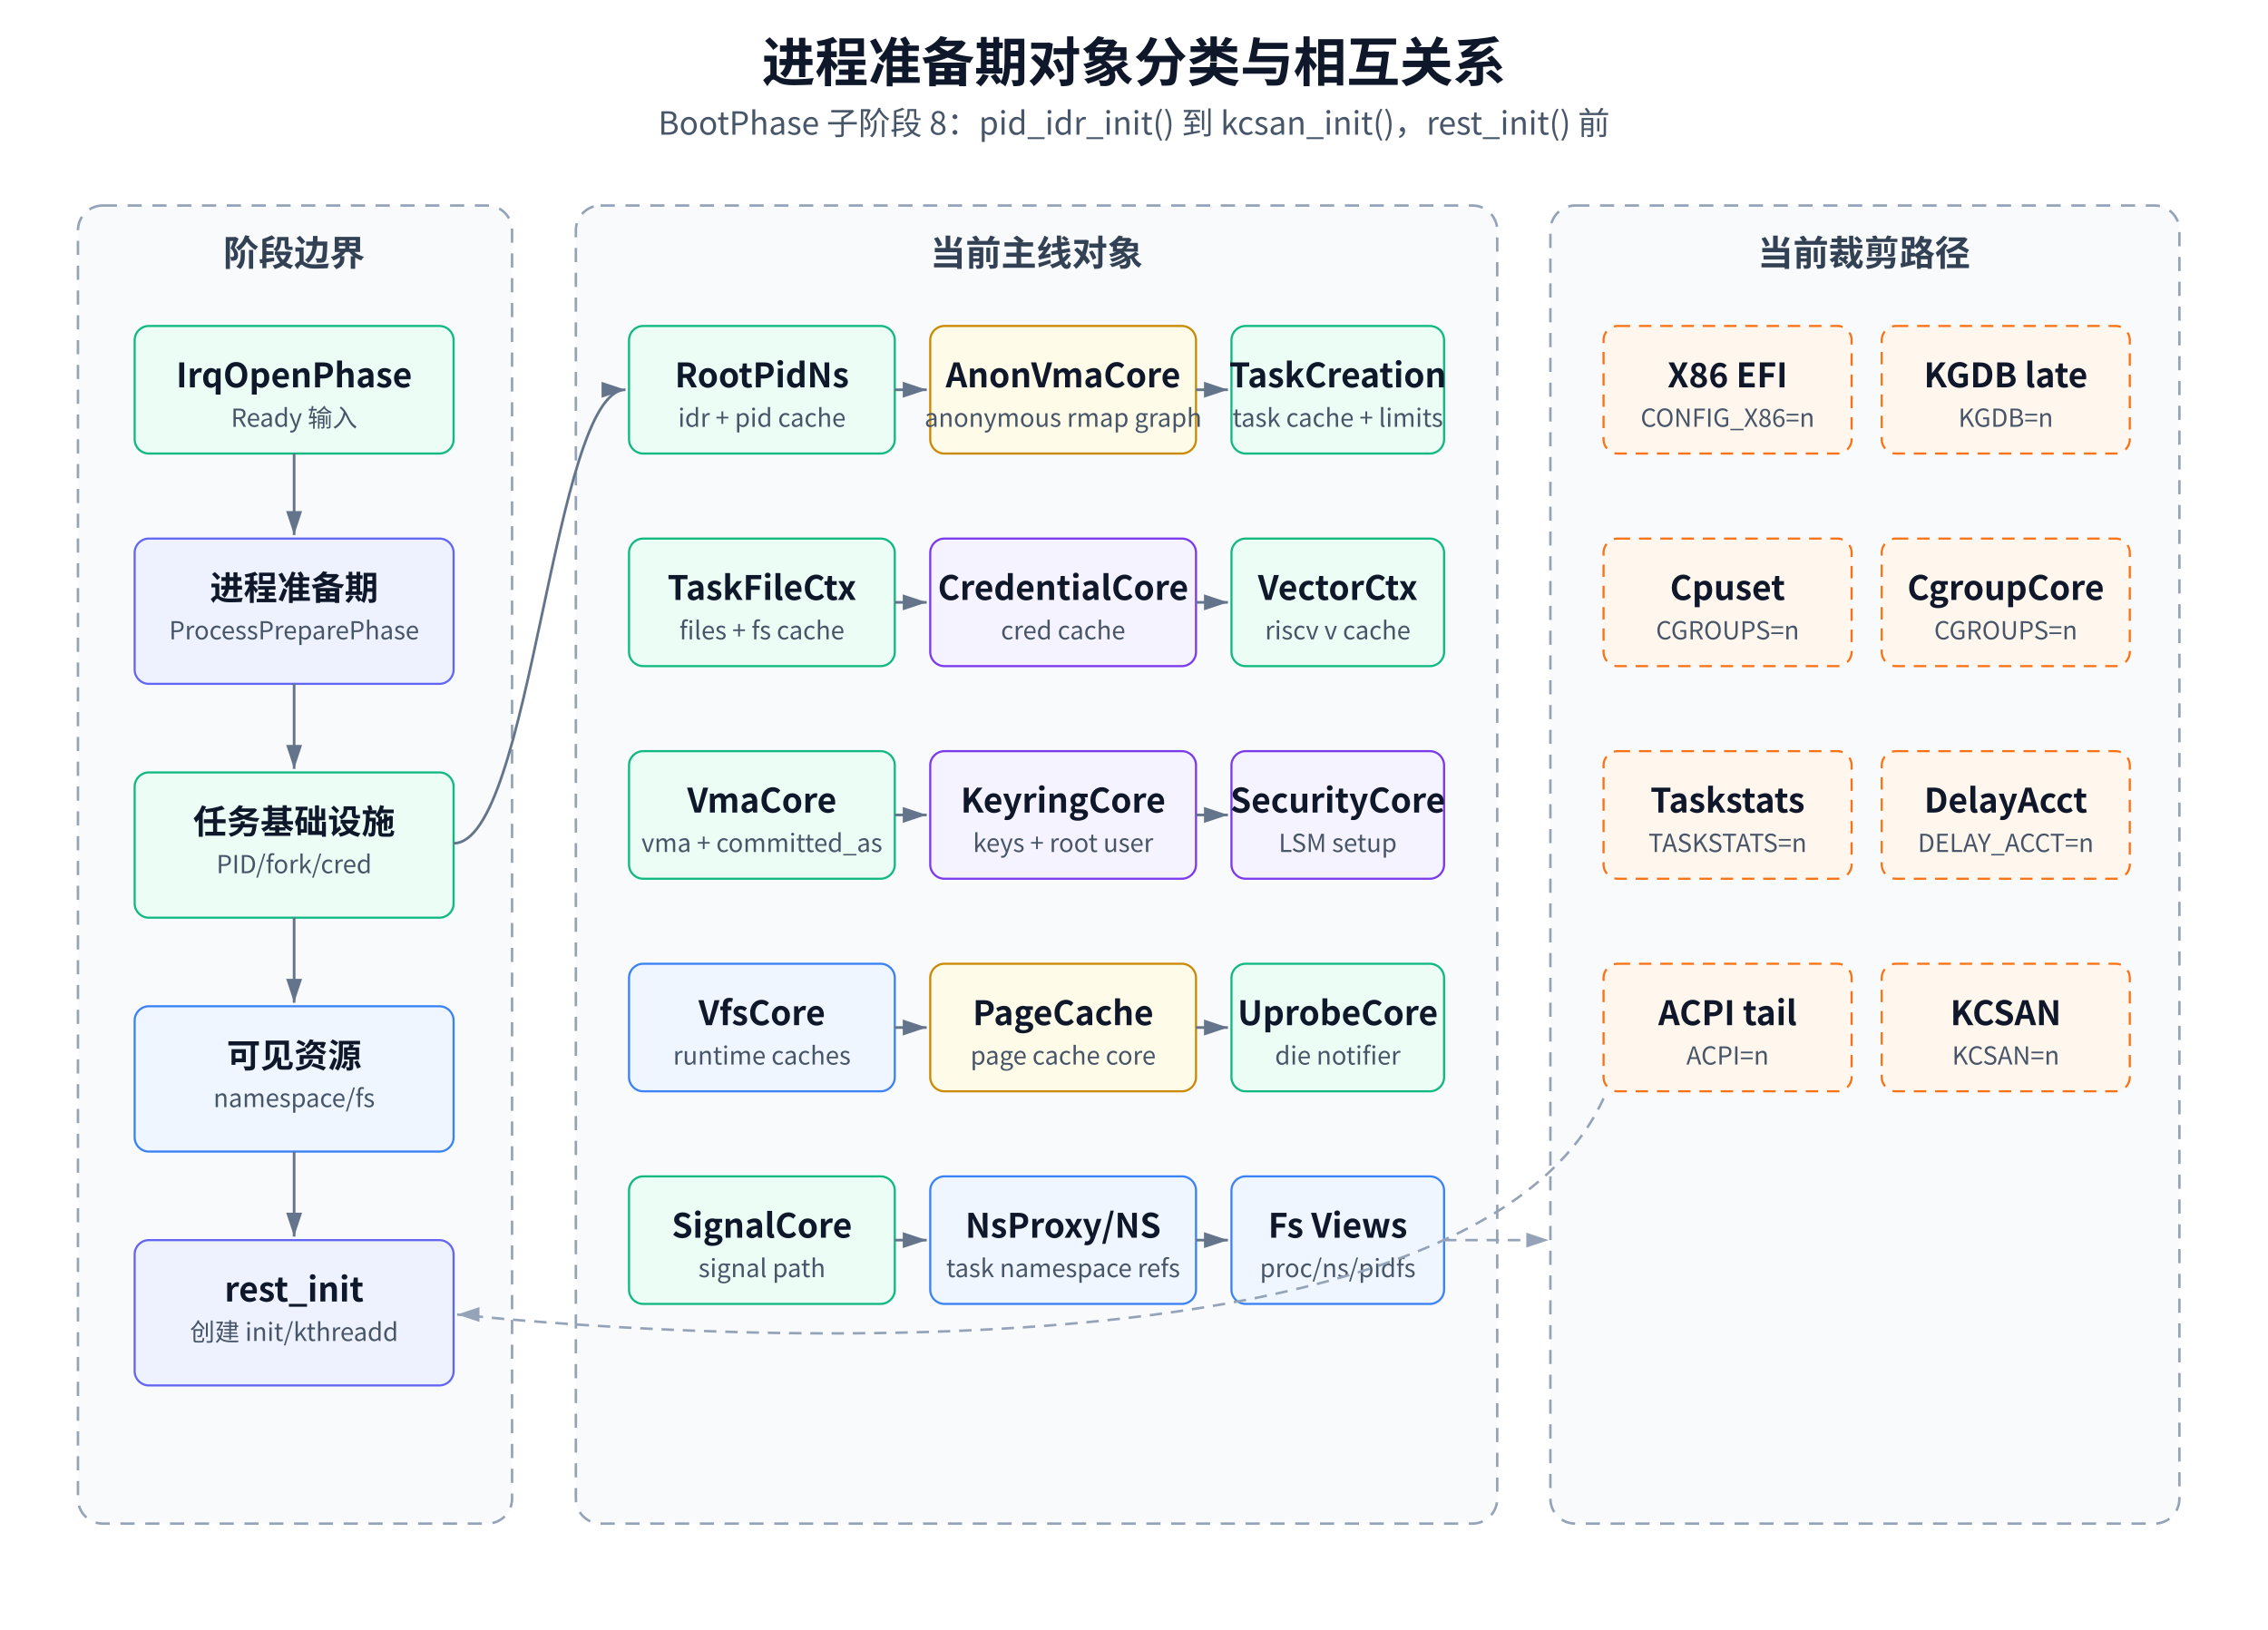
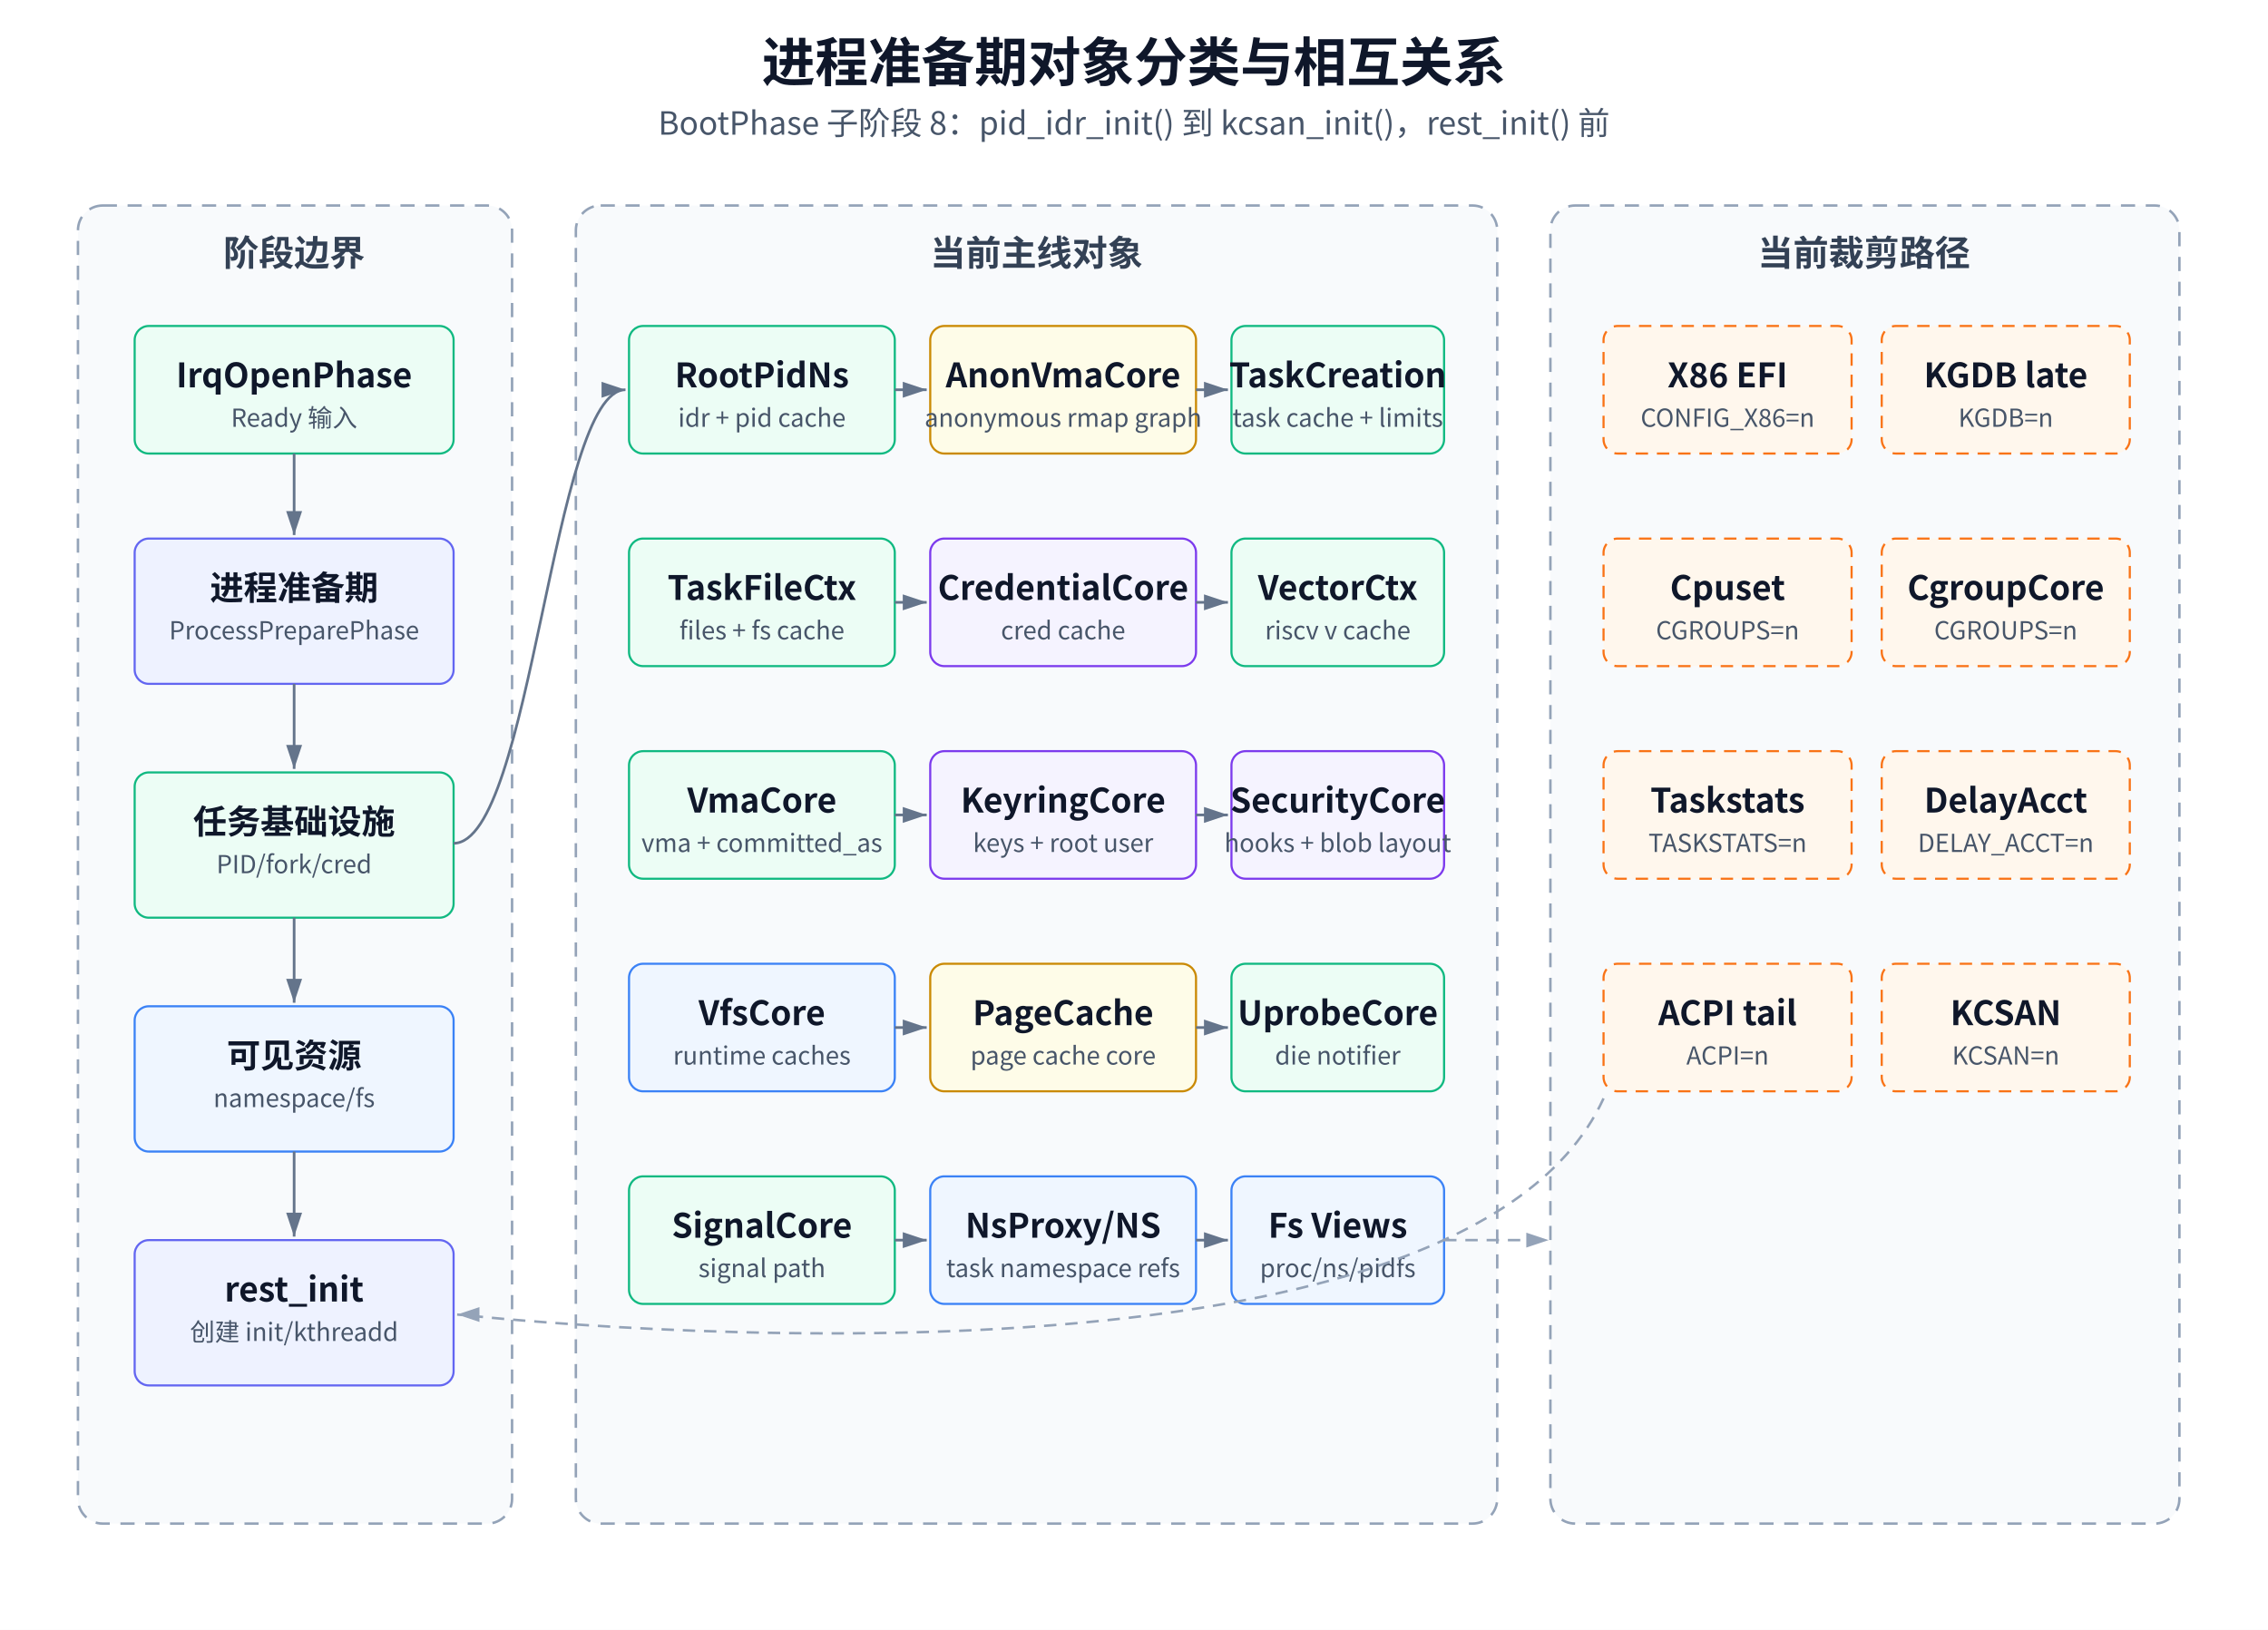
<svg xmlns="http://www.w3.org/2000/svg" width="1280" height="920" viewBox="0 0 1280 920" role="img" aria-labelledby="title desc">
  <defs>
    <style>
      text { font-family: "Microsoft YaHei", "Noto Sans CJK SC", "Source Han Sans SC", Arial, sans-serif; fill: #0f172a; }
      .title { font-size: 30px; font-weight: 600; }
      .subtitle { font-size: 18px; fill: #475569; }
      .group { fill: #f8fafc; stroke: #94a3b8; stroke-width: 1.4; stroke-dasharray: 8 6; }
      .box { fill: #ffffff; stroke: #334155; stroke-width: 1.2; }
      .phase { fill: #eef2ff; stroke: #6366f1; }
      .ready { fill: #ecfdf5; stroke: #10b981; }
      .proc { fill: #ecfdf5; stroke: #10b981; }
      .mm { fill: #fefce8; stroke: #ca8a04; }
      .fs { fill: #eff6ff; stroke: #3b82f6; }
      .sec { fill: #f5f3ff; stroke: #7c3aed; }
      .trimmed { fill: #fff7ed; stroke: #f97316; stroke-dasharray: 7 5; }
      .label { font-size: 19px; font-weight: 600; dominant-baseline: middle; }
      .small { font-size: 14px; fill: #475569; dominant-baseline: middle; }
      .group-title { font-size: 20px; font-weight: 600; fill: #334155; }
      .edge { stroke: #64748b; stroke-width: 1.5; fill: none; marker-end: url(#arrow); }
      .edge-dash { stroke: #94a3b8; stroke-width: 1.4; fill: none; stroke-dasharray: 7 5; marker-end: url(#arrow2); }
    </style>
    <marker id="arrow" markerWidth="10" markerHeight="10" refX="9" refY="3" orient="auto" markerUnits="strokeWidth">
      <path d="M0,0 L0,6 L9,3 z" fill="#64748b" />
    </marker>
    <marker id="arrow2" markerWidth="10" markerHeight="10" refX="9" refY="3" orient="auto" markerUnits="strokeWidth">
      <path d="M0,0 L0,6 L9,3 z" fill="#94a3b8" />
    </marker>
  </defs>
  <rect x="0" y="0" width="1280" height="920" fill="#ffffff" />
  <text x="640" y="46" text-anchor="middle" class="title">进程准备期对象分类与相互关系</text>
  <text x="640" y="76" text-anchor="middle" class="subtitle">BootPhase 子阶段 8：pid_idr_init() 到 kcsan_init()，rest_init() 前</text>
  <rect x="44" y="116" width="245" height="744" rx="14" class="group" />
  <text x="166" y="150" text-anchor="middle" class="group-title">阶段边界</text>
  <rect x="76" y="184" width="180" height="72" rx="8" class="box ready" />
  <text x="166" y="212" text-anchor="middle" class="label">IrqOpenPhase</text>
  <text x="166" y="236" text-anchor="middle" class="small">Ready 输入</text>
  <rect x="76" y="304" width="180" height="82" rx="8" class="box phase" />
  <text x="166" y="332" text-anchor="middle" class="label">进程准备期</text>
  <text x="166" y="356" text-anchor="middle" class="small">ProcessPreparePhase</text>
  <rect x="76" y="436" width="180" height="82" rx="8" class="box proc" />
  <text x="166" y="464" text-anchor="middle" class="label">任务基础设施</text>
  <text x="166" y="488" text-anchor="middle" class="small">PID/fork/cred</text>
  <rect x="76" y="568" width="180" height="82" rx="8" class="box fs" />
  <text x="166" y="596" text-anchor="middle" class="label">可见资源</text>
  <text x="166" y="620" text-anchor="middle" class="small">namespace/fs</text>
  <rect x="76" y="700" width="180" height="82" rx="8" class="box phase" />
  <text x="166" y="728" text-anchor="middle" class="label">rest_init</text>
  <text x="166" y="752" text-anchor="middle" class="small">创建 init/kthreadd</text>
  <path d="M166 256 L166 302" class="edge" />
  <path d="M166 386 L166 434" class="edge" />
  <path d="M166 518 L166 566" class="edge" />
  <path d="M166 650 L166 698" class="edge" />
  <rect x="325" y="116" width="520" height="744" rx="14" class="group" />
  <text x="585" y="150" text-anchor="middle" class="group-title">当前主线对象</text>
  <rect x="355" y="184" width="150" height="72" rx="8" class="box proc" />
  <text x="430" y="212" text-anchor="middle" class="label">RootPidNs</text>
  <text x="430" y="236" text-anchor="middle" class="small">idr + pid cache</text>
  <rect x="525" y="184" width="150" height="72" rx="8" class="box mm" />
  <text x="600" y="212" text-anchor="middle" class="label">AnonVmaCore</text>
  <text x="600" y="236" text-anchor="middle" class="small">anonymous rmap graph</text>
  <rect x="695" y="184" width="120" height="72" rx="8" class="box proc" />
  <text x="755" y="212" text-anchor="middle" class="label">TaskCreation</text>
  <text x="755" y="236" text-anchor="middle" class="small">task cache + limits</text>
  <rect x="355" y="304" width="150" height="72" rx="8" class="box proc" />
  <text x="430" y="332" text-anchor="middle" class="label">TaskFileCtx</text>
  <text x="430" y="356" text-anchor="middle" class="small">files + fs cache</text>
  <rect x="525" y="304" width="150" height="72" rx="8" class="box sec" />
  <text x="600" y="332" text-anchor="middle" class="label">CredentialCore</text>
  <text x="600" y="356" text-anchor="middle" class="small">cred cache</text>
  <rect x="695" y="304" width="120" height="72" rx="8" class="box proc" />
  <text x="755" y="332" text-anchor="middle" class="label">VectorCtx</text>
  <text x="755" y="356" text-anchor="middle" class="small">riscv v cache</text>
  <rect x="355" y="424" width="150" height="72" rx="8" class="box proc" />
  <text x="430" y="452" text-anchor="middle" class="label">VmaCore</text>
  <text x="430" y="476" text-anchor="middle" class="small">vma + committed_as</text>
  <rect x="525" y="424" width="150" height="72" rx="8" class="box sec" />
  <text x="600" y="452" text-anchor="middle" class="label">KeyringCore</text>
  <text x="600" y="476" text-anchor="middle" class="small">keys + root user</text>
  <rect x="695" y="424" width="120" height="72" rx="8" class="box sec" />
  <text x="755" y="452" text-anchor="middle" class="label">SecurityCore</text>
-   <text x="755" y="476" text-anchor="middle" class="small">LSM setup</text>
+   <text x="755" y="476" text-anchor="middle" class="small">hooks + blob layout</text>
  <rect x="355" y="544" width="150" height="72" rx="8" class="box fs" />
  <text x="430" y="572" text-anchor="middle" class="label">VfsCore</text>
  <text x="430" y="596" text-anchor="middle" class="small">runtime caches</text>
  <rect x="525" y="544" width="150" height="72" rx="8" class="box mm" />
  <text x="600" y="572" text-anchor="middle" class="label">PageCache</text>
  <text x="600" y="596" text-anchor="middle" class="small">page cache core</text>
  <rect x="695" y="544" width="120" height="72" rx="8" class="box proc" />
  <text x="755" y="572" text-anchor="middle" class="label">UprobeCore</text>
  <text x="755" y="596" text-anchor="middle" class="small">die notifier</text>
  <rect x="355" y="664" width="150" height="72" rx="8" class="box proc" />
  <text x="430" y="692" text-anchor="middle" class="label">SignalCore</text>
  <text x="430" y="716" text-anchor="middle" class="small">signal path</text>
  <rect x="525" y="664" width="150" height="72" rx="8" class="box fs" />
  <text x="600" y="692" text-anchor="middle" class="label">NsProxy/NS</text>
  <text x="600" y="716" text-anchor="middle" class="small">task namespace refs</text>
  <rect x="695" y="664" width="120" height="72" rx="8" class="box fs" />
  <text x="755" y="692" text-anchor="middle" class="label">Fs Views</text>
  <text x="755" y="716" text-anchor="middle" class="small">proc/ns/pidfs</text>
  <rect x="875" y="116" width="355" height="744" rx="14" class="group" />
  <text x="1052" y="150" text-anchor="middle" class="group-title">当前裁剪路径</text>
  <rect x="905" y="184" width="140" height="72" rx="8" class="box trimmed" />
  <text x="975" y="212" text-anchor="middle" class="label">X86 EFI</text>
  <text x="975" y="236" text-anchor="middle" class="small">CONFIG_X86=n</text>
  <rect x="1062" y="184" width="140" height="72" rx="8" class="box trimmed" />
  <text x="1132" y="212" text-anchor="middle" class="label">KGDB late</text>
  <text x="1132" y="236" text-anchor="middle" class="small">KGDB=n</text>
  <rect x="905" y="304" width="140" height="72" rx="8" class="box trimmed" />
  <text x="975" y="332" text-anchor="middle" class="label">Cpuset</text>
  <text x="975" y="356" text-anchor="middle" class="small">CGROUPS=n</text>
  <rect x="1062" y="304" width="140" height="72" rx="8" class="box trimmed" />
  <text x="1132" y="332" text-anchor="middle" class="label">CgroupCore</text>
  <text x="1132" y="356" text-anchor="middle" class="small">CGROUPS=n</text>
  <rect x="905" y="424" width="140" height="72" rx="8" class="box trimmed" />
  <text x="975" y="452" text-anchor="middle" class="label">Taskstats</text>
  <text x="975" y="476" text-anchor="middle" class="small">TASKSTATS=n</text>
  <rect x="1062" y="424" width="140" height="72" rx="8" class="box trimmed" />
  <text x="1132" y="452" text-anchor="middle" class="label">DelayAcct</text>
  <text x="1132" y="476" text-anchor="middle" class="small">DELAY_ACCT=n</text>
  <rect x="905" y="544" width="140" height="72" rx="8" class="box trimmed" />
  <text x="975" y="572" text-anchor="middle" class="label">ACPI tail</text>
  <text x="975" y="596" text-anchor="middle" class="small">ACPI=n</text>
  <rect x="1062" y="544" width="140" height="72" rx="8" class="box trimmed" />
  <text x="1132" y="572" text-anchor="middle" class="label">KCSAN</text>
  <text x="1132" y="596" text-anchor="middle" class="small">KCSAN=n</text>
  <path d="M256 476 C300 476, 312 220, 353 220" class="edge" />
  <path d="M505 220 L523 220" class="edge" />
  <path d="M675 220 L693 220" class="edge" />
  <path d="M505 340 L523 340" class="edge" />
  <path d="M675 340 L693 340" class="edge" />
  <path d="M505 460 L523 460" class="edge" />
  <path d="M675 460 L693 460" class="edge" />
  <path d="M505 580 L523 580" class="edge" />
  <path d="M675 580 L693 580" class="edge" />
  <path d="M505 700 L523 700" class="edge" />
  <path d="M675 700 L693 700" class="edge" />
  <path d="M815 700 C855 700, 856 700, 874 700" class="edge-dash" />
  <path d="M905 620 C820 806, 262 742, 258 742" class="edge-dash" />
</svg>
